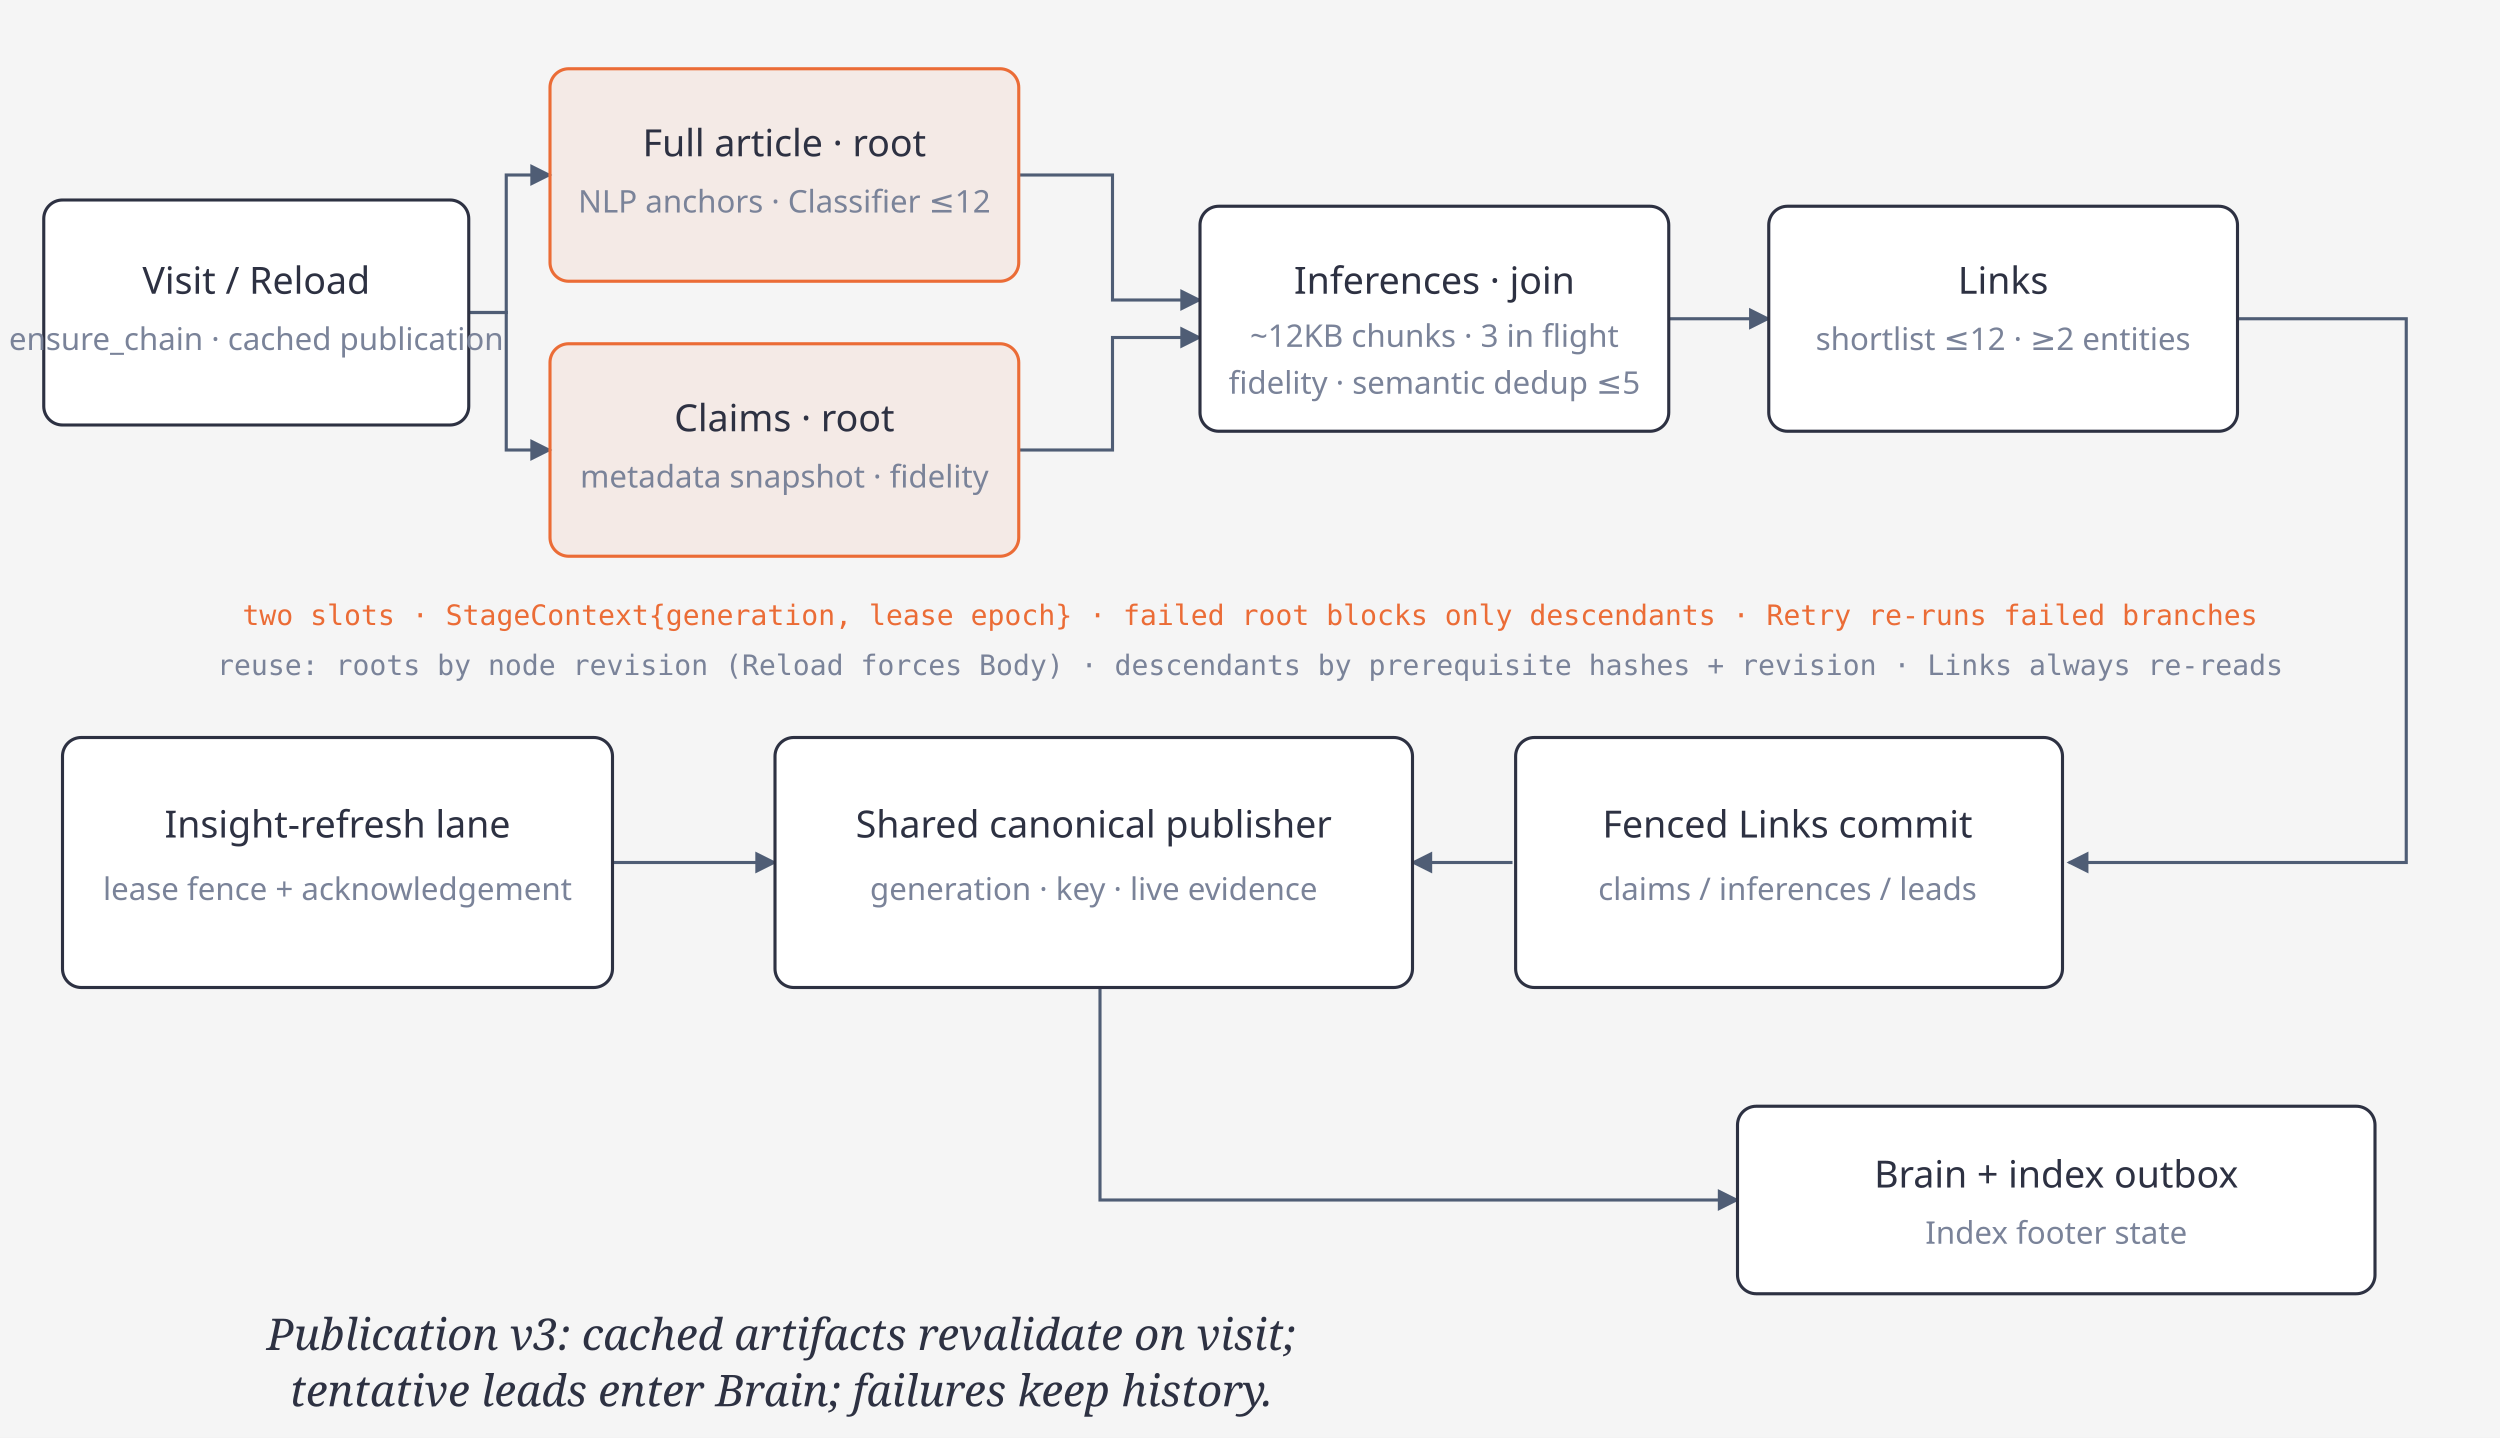
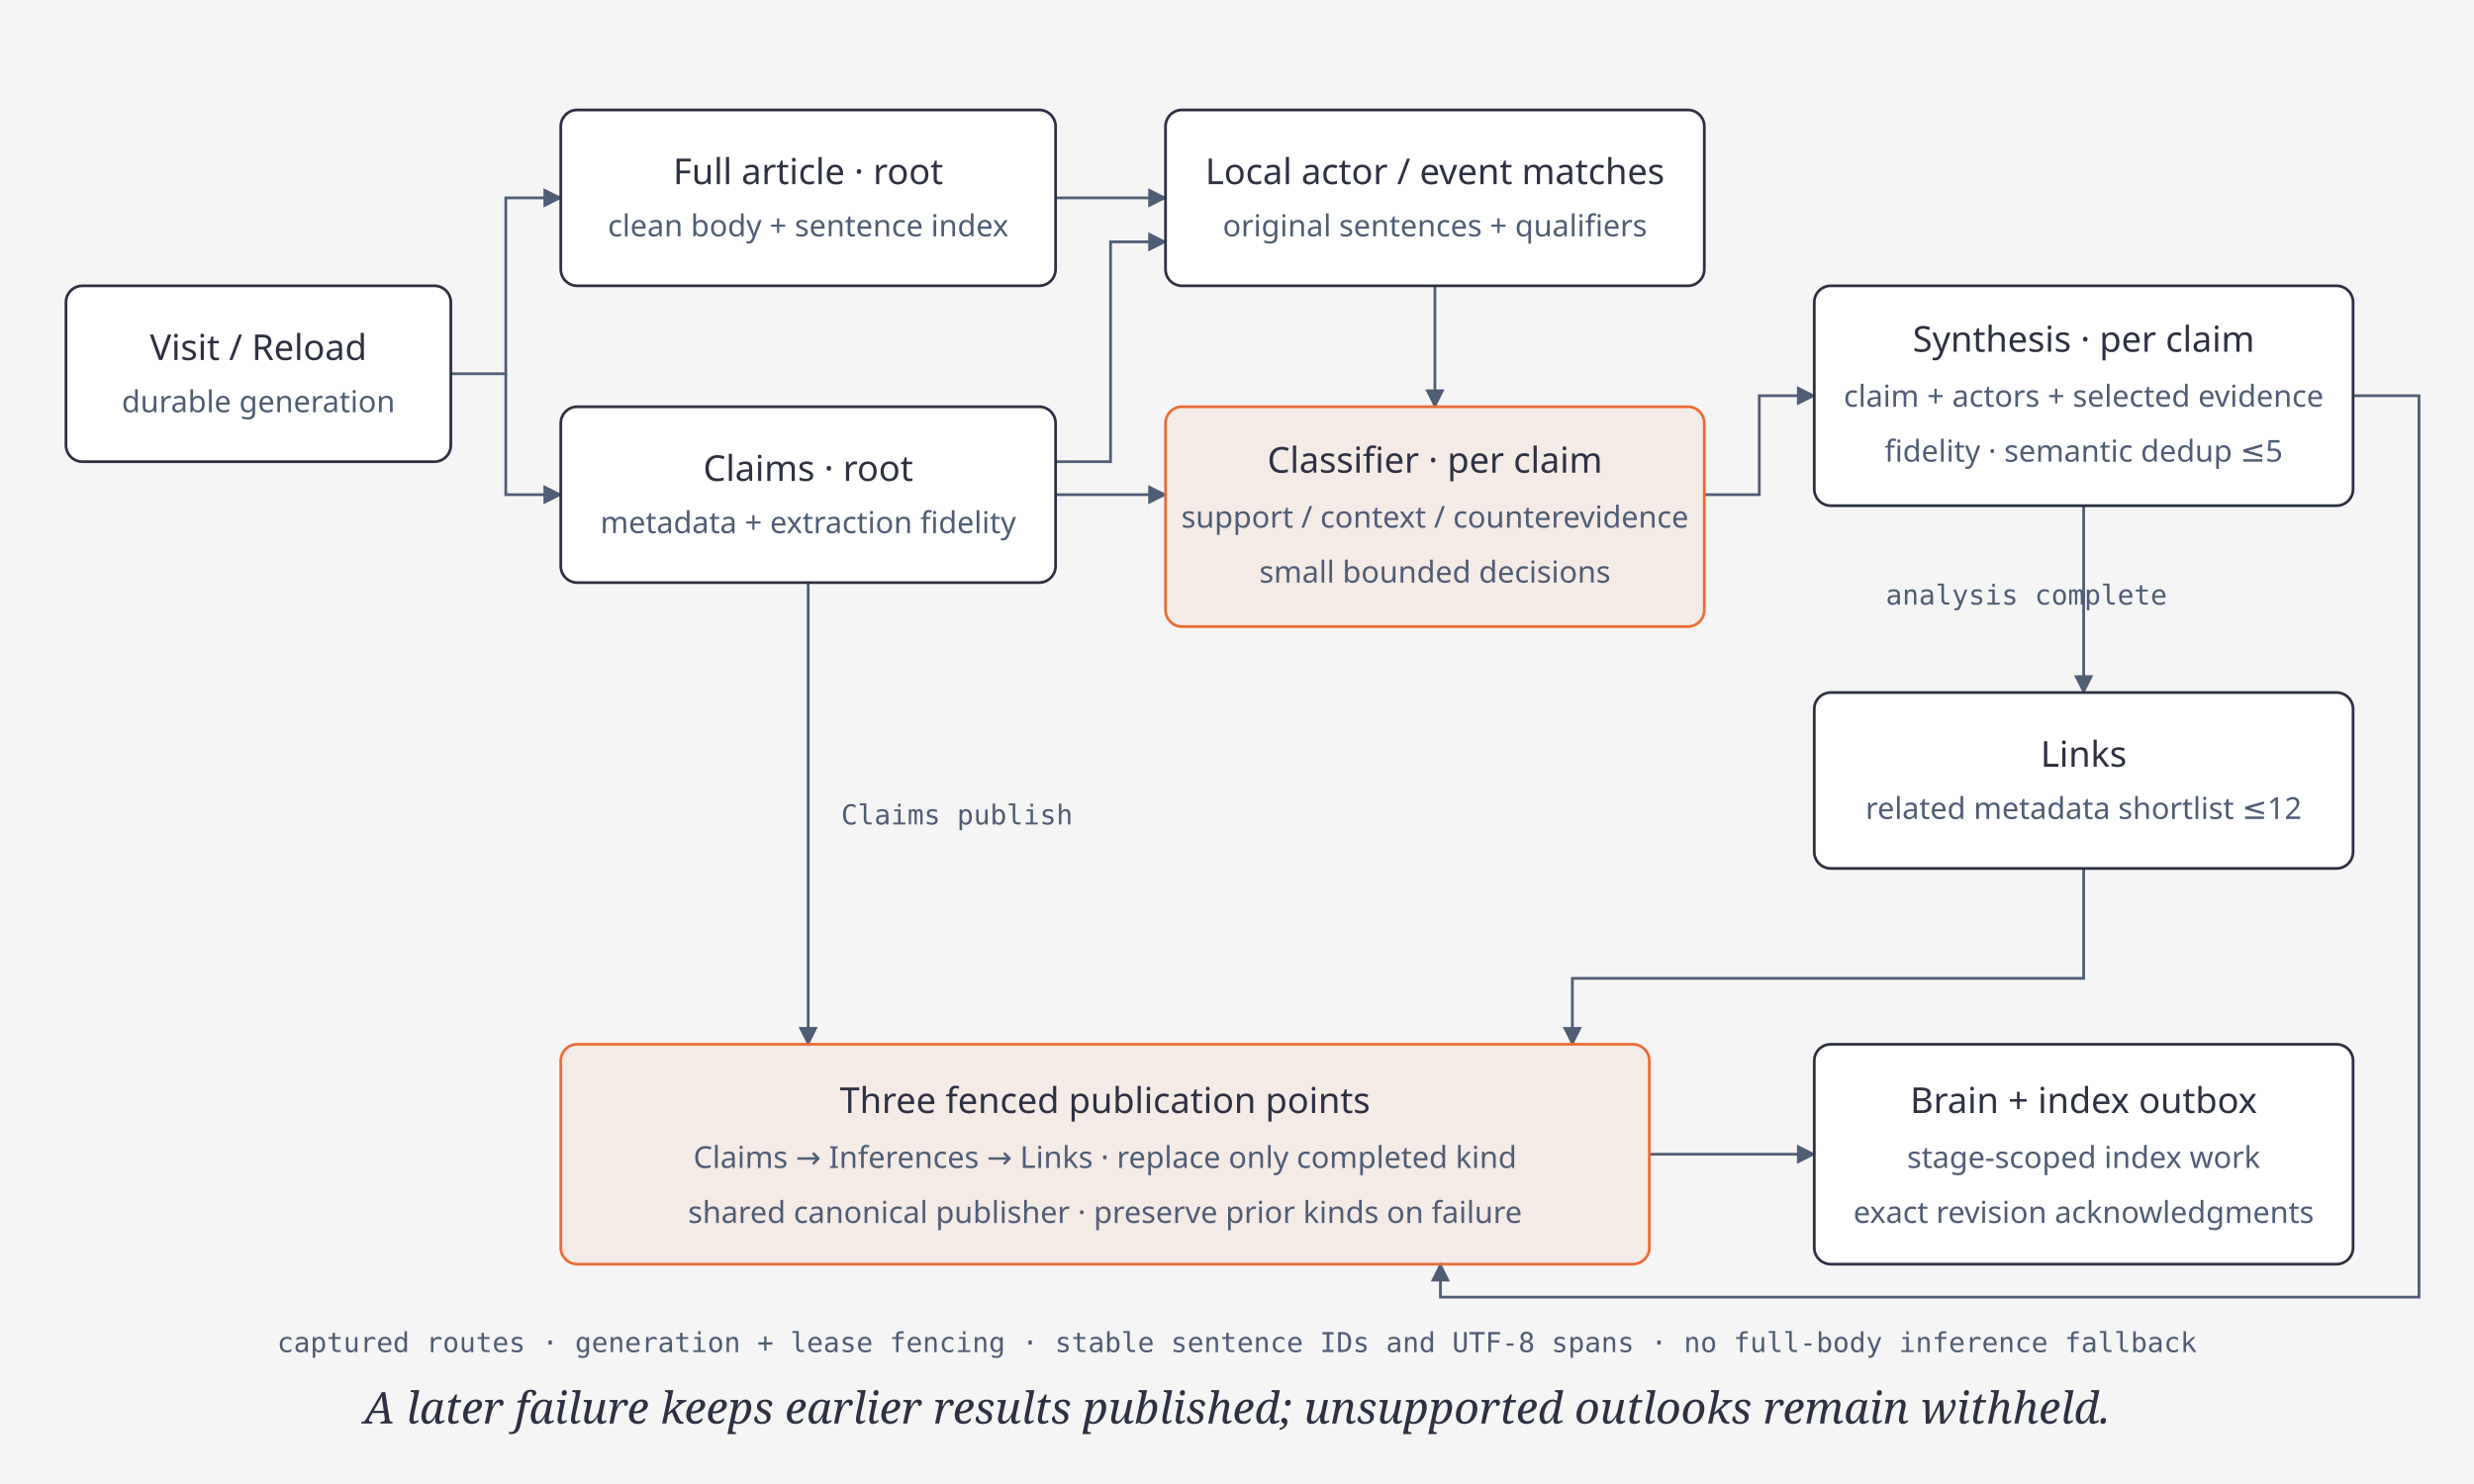
- <svg xmlns="http://www.w3.org/2000/svg" role="img" aria-labelledby="intel-brief-chain-title intel-brief-chain-desc" viewBox="0 0 800 460">
+ <svg xmlns="http://www.w3.org/2000/svg" role="img" aria-labelledby="intel-brief-chain-title intel-brief-chain-desc" viewBox="0 0 900 540">
  <defs>
    <marker id="arrow" viewBox="0 0 10 10" refX="9" refY="5" markerWidth="7" markerHeight="7" orient="auto">
      <path d="M0 0 L10 5 L0 10 Z" fill="#4f5d75" />
    </marker>
  </defs>
-   <rect width="800" height="460" fill="#f5f5f5" />
+   <rect width="900" height="540" fill="#f5f5f5" />
  <g fill="none" stroke="#4f5d75" marker-end="url(#arrow)">
-     <path d="M150 100 H162 V56 H176" />
-     <path d="M150 100 H162 V144 H176" />
-     <path d="M326 56 H356 V96 H384" />
-     <path d="M326 144 H356 V108 H384" />
-     <path d="M534 102 H566" />
-     <path d="M716 102 H770 V276 H662" />
-     <path d="M484 276 H452" />
-     <path d="M196 276 H248" />
-     <path d="M352 316 V384 H556" />
+     <path d="M164 136 H184 V72 H204" />
+     <path d="M184 136 V180 H204" />
+     <path d="M384 72 H424" />
+     <path d="M384 168 H404 V88 H424" />
+     <path d="M522 104 V148" />
+     <path d="M384 180 H424" />
+     <path d="M620 180 H640 V144 H660" />
+     <path d="M758 184 V252" />
+     <path d="M294 212 V380" />
+     <path d="M856 144 H880 V472 H524 V460" />
+     <path d="M758 316 V356 H572 V380" />
+     <path d="M600 420 H660" />
  </g>
-   <g font-family="Geist,system-ui,sans-serif" font-size="12" text-anchor="middle" fill="#2d3142">
-     <rect x="14" y="64" width="136" height="72" rx="6" fill="#fff" stroke="#2d3142" />
-     <text x="82" y="94">Visit / Reload</text>
-     <text x="82" y="112" font-size="10" fill="#7a8399">ensure_chain · cached publication</text>
-     <rect x="176" y="22" width="150" height="68" rx="6" fill="rgba(235,108,54,0.08)" stroke="#eb6c36" />
-     <text x="251" y="50">Full article · root</text>
-     <text x="251" y="68" font-size="10" fill="#7a8399">NLP anchors · Classifier ≤12</text>
-     <rect x="176" y="110" width="150" height="68" rx="6" fill="rgba(235,108,54,0.08)" stroke="#eb6c36" />
-     <text x="251" y="138">Claims · root</text>
-     <text x="251" y="156" font-size="10" fill="#7a8399">metadata snapshot · fidelity</text>
-     <rect x="384" y="66" width="150" height="72" rx="6" fill="#fff" stroke="#2d3142" />
-     <text x="459" y="94">Inferences · join</text>
-     <text x="459" y="111" font-size="10" fill="#7a8399">~12KB chunks · 3 in flight</text>
-     <text x="459" y="126" font-size="10" fill="#7a8399">fidelity · semantic dedup ≤5</text>
-     <rect x="566" y="66" width="150" height="72" rx="6" fill="#fff" stroke="#2d3142" />
-     <text x="641" y="94">Links</text>
-     <text x="641" y="112" font-size="10" fill="#7a8399">shortlist ≤12 · ≥2 entities</text>
-     <rect x="485" y="236" width="175" height="80" rx="6" fill="#fff" stroke="#2d3142" />
-     <text x="572" y="268">Fenced Links commit</text>
-     <text x="572" y="288" font-size="10" fill="#7a8399">claims / inferences / leads</text>
-     <rect x="248" y="236" width="204" height="80" rx="6" fill="#fff" stroke="#2d3142" />
-     <text x="350" y="268">Shared canonical publisher</text>
-     <text x="350" y="288" font-size="10" fill="#7a8399">generation · key · live evidence</text>
-     <rect x="20" y="236" width="176" height="80" rx="6" fill="#fff" stroke="#2d3142" />
-     <text x="108" y="268">Insight-refresh lane</text>
-     <text x="108" y="288" font-size="10" fill="#7a8399">lease fence + acknowledgement</text>
-     <rect x="556" y="354" width="204" height="60" rx="6" fill="#fff" stroke="#2d3142" />
-     <text x="658" y="380">Brain + index outbox</text>
-     <text x="658" y="398" font-size="10" fill="#7a8399">Index footer state</text>
-     <text x="250" y="432" font-family="Instrument Serif,serif" font-size="14" font-style="italic">Publication v3: cached artifacts revalidate on visit;</text>
-     <text x="250" y="450" font-family="Instrument Serif,serif" font-size="14" font-style="italic">tentative leads enter Brain; failures keep history.</text>
+   <g font-family="Geist,system-ui,sans-serif" font-size="13" text-anchor="middle" fill="#2d3142">
+     <rect x="24" y="104" width="140" height="64" rx="6" fill="#fff" stroke="#2d3142" />
+     <text x="94" y="131">Visit / Reload</text>
+     <text x="94" y="150" font-size="11" fill="#4f5d75">durable generation</text>
+     <rect x="204" y="40" width="180" height="64" rx="6" fill="#fff" stroke="#2d3142" />
+     <text x="294" y="67">Full article · root</text>
+     <text x="294" y="86" font-size="11" fill="#4f5d75">clean body + sentence index</text>
+     <rect x="204" y="148" width="180" height="64" rx="6" fill="#fff" stroke="#2d3142" />
+     <text x="294" y="175">Claims · root</text>
+     <text x="294" y="194" font-size="11" fill="#4f5d75">metadata + extraction fidelity</text>
+     <rect x="424" y="40" width="196" height="64" rx="6" fill="#fff" stroke="#2d3142" />
+     <text x="522" y="67">Local actor / event matches</text>
+     <text x="522" y="86" font-size="11" fill="#4f5d75">original sentences + qualifiers</text>
+     <rect x="424" y="148" width="196" height="80" rx="6" fill="rgba(235,108,54,0.08)" stroke="#eb6c36" />
+     <text x="522" y="172">Classifier · per claim</text>
+     <text x="522" y="192" font-size="11" fill="#4f5d75">support / context / counterevidence</text>
+     <text x="522" y="212" font-size="11" fill="#4f5d75">small bounded decisions</text>
+     <rect x="660" y="104" width="196" height="80" rx="6" fill="#fff" stroke="#2d3142" />
+     <text x="758" y="128">Synthesis · per claim</text>
+     <text x="758" y="148" font-size="11" fill="#4f5d75">claim + actors + selected evidence</text>
+     <text x="758" y="168" font-size="11" fill="#4f5d75">fidelity · semantic dedup ≤5</text>
+     <rect x="660" y="252" width="196" height="64" rx="6" fill="#fff" stroke="#2d3142" />
+     <text x="758" y="279">Links</text>
+     <text x="758" y="298" font-size="11" fill="#4f5d75">related metadata shortlist ≤12</text>
+     <rect x="204" y="380" width="396" height="80" rx="6" fill="rgba(235,108,54,0.08)" stroke="#eb6c36" />
+     <text x="402" y="405">Three fenced publication points</text>
+     <text x="402" y="425" font-size="11" fill="#4f5d75">Claims → Inferences → Links · replace only completed kind</text>
+     <text x="402" y="445" font-size="11" fill="#4f5d75">shared canonical publisher · preserve prior kinds on failure</text>
+     <rect x="660" y="380" width="196" height="80" rx="6" fill="#fff" stroke="#2d3142" />
+     <text x="758" y="405">Brain + index outbox</text>
+     <text x="758" y="425" font-size="11" fill="#4f5d75">stage-scoped index work</text>
+     <text x="758" y="445" font-size="11" fill="#4f5d75">exact revision acknowledgments</text>
  </g>
-   <text x="400" y="200" text-anchor="middle" font-family="Geist Mono,ui-monospace,monospace" font-size="9" fill="#eb6c36">two slots · StageContext{generation, lease epoch} · failed root blocks only descendants · Retry re-runs failed branches</text>
-   <text x="400" y="216" text-anchor="middle" font-family="Geist Mono,ui-monospace,monospace" font-size="9" fill="#7a8399">reuse: roots by node revision (Reload forces Body) · descendants by prerequisite hashes + revision · Links always re-reads</text>
+   <g font-family="Geist Mono,ui-monospace,monospace" font-size="10" fill="#4f5d75">
+     <text x="306" y="300">Claims publish</text>
+     <text x="686" y="220">analysis complete</text>
+   </g>
+   <text x="450" y="492" text-anchor="middle" font-family="Geist Mono,ui-monospace,monospace" font-size="10" fill="#4f5d75">captured routes · generation + lease fencing · stable sentence IDs and UTF-8 spans · no full-body inference fallback</text>
+   <text x="450" y="518" text-anchor="middle" font-family="Instrument Serif,serif" font-size="16" font-style="italic" fill="#2d3142">A later failure keeps earlier results published; unsupported outlooks remain withheld.</text>
</svg>
